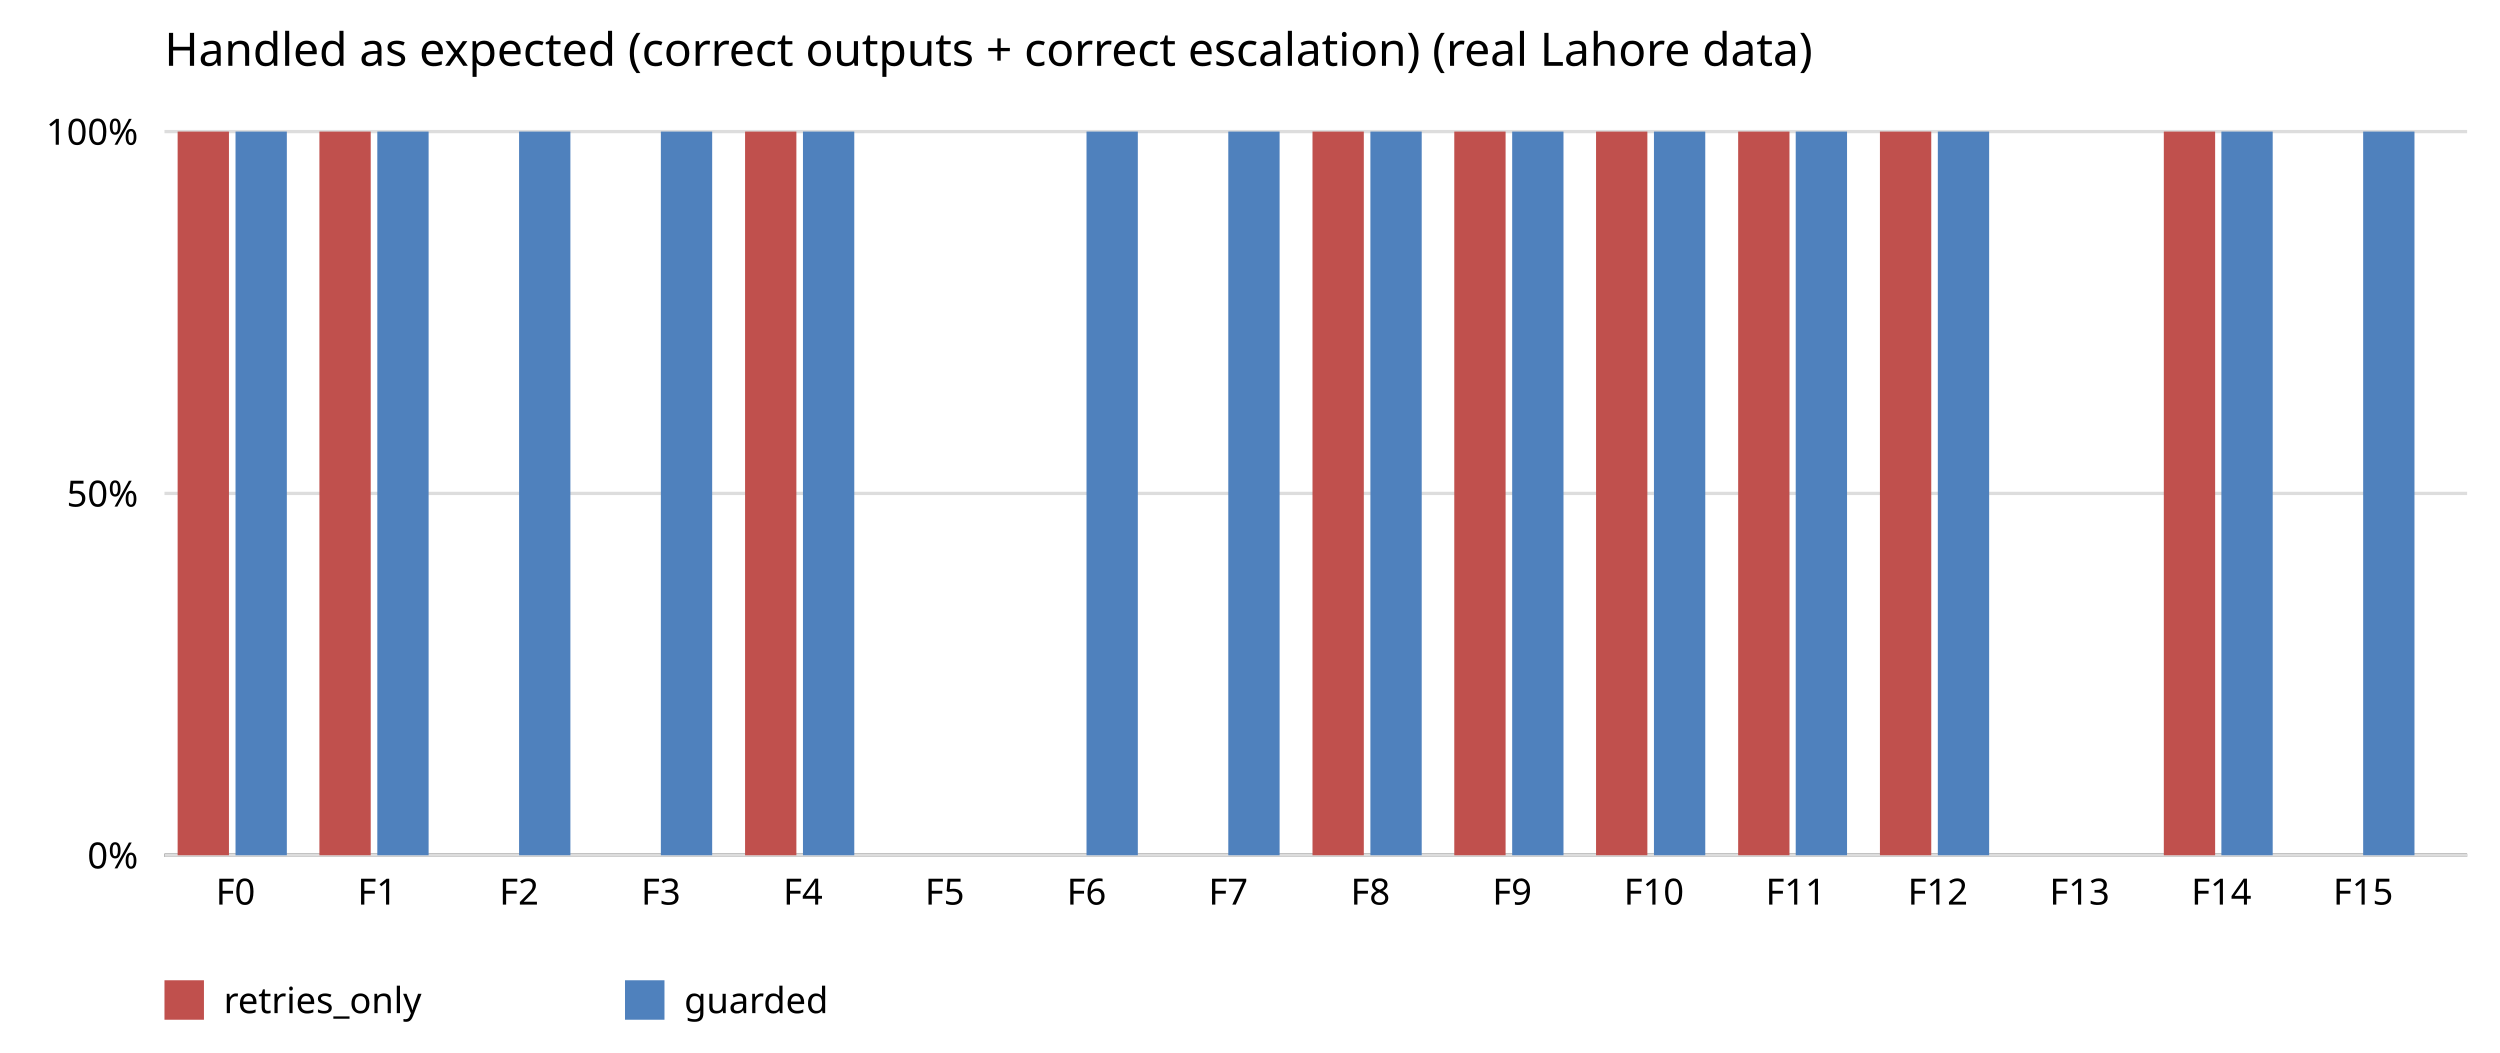
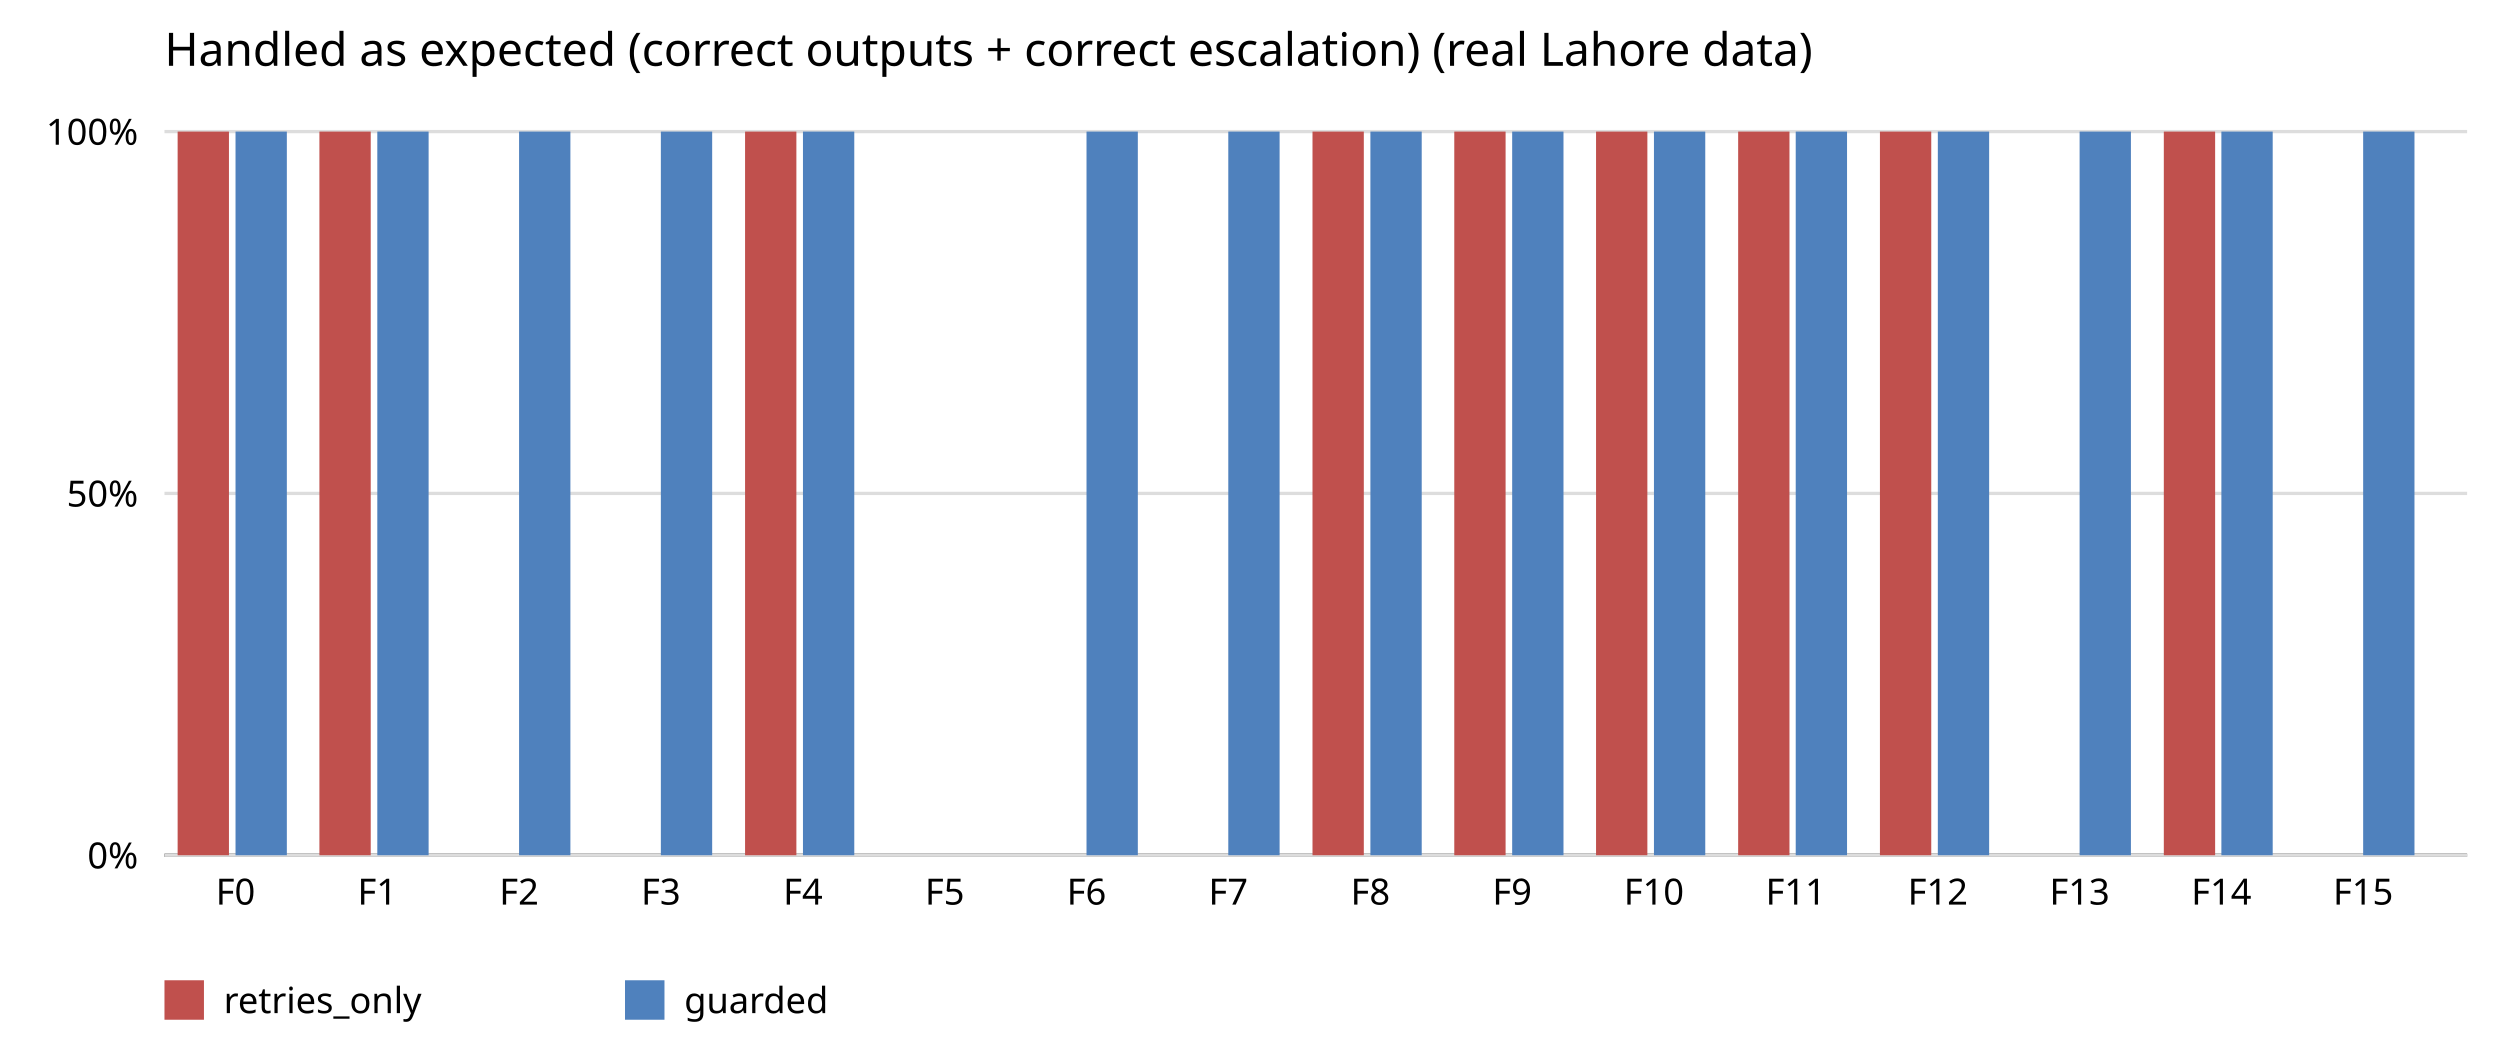
<svg xmlns="http://www.w3.org/2000/svg" width="760" height="320" font-family="sans-serif" font-size="11">
  <text x="50" y="20" font-size="14">Handled as expected (correct outputs + correct escalation) (real Lahore data)</text>
  <line x1="50" y1="260" x2="750" y2="260" stroke="#333" />
  <text x="42" y="264" text-anchor="end">0%</text>
  <line x1="50" y1="260" x2="750" y2="260" stroke="#ddd" />
  <text x="42" y="154.0" text-anchor="end">50%</text>
  <line x1="50" y1="150.0" x2="750" y2="150.0" stroke="#ddd" />
  <text x="42" y="44" text-anchor="end">100%</text>
  <line x1="50" y1="40" x2="750" y2="40" stroke="#ddd" />
  <rect x="54.0" y="40.0" width="15.6" height="220.0" fill="#c0504d" />
  <rect x="71.6" y="40.0" width="15.6" height="220.0" fill="#4f81bd" />
  <text x="71.6" y="275" text-anchor="middle">F0</text>
  <rect x="97.1" y="40.0" width="15.6" height="220.0" fill="#c0504d" />
  <rect x="114.7" y="40.0" width="15.6" height="220.0" fill="#4f81bd" />
  <text x="114.7" y="275" text-anchor="middle">F1</text>
  <rect x="140.2" y="260.0" width="15.6" height="0.0" fill="#c0504d" />
  <rect x="157.8" y="40.0" width="15.6" height="220.0" fill="#4f81bd" />
  <text x="157.8" y="275" text-anchor="middle">F2</text>
  <rect x="183.4" y="260.0" width="15.6" height="0.0" fill="#c0504d" />
  <rect x="200.9" y="40.0" width="15.6" height="220.0" fill="#4f81bd" />
  <text x="200.9" y="275" text-anchor="middle">F3</text>
  <rect x="226.5" y="40.0" width="15.6" height="220.0" fill="#c0504d" />
  <rect x="244.1" y="40.0" width="15.6" height="220.0" fill="#4f81bd" />
  <text x="244.1" y="275" text-anchor="middle">F4</text>
  <rect x="269.6" y="260.0" width="15.6" height="0.0" fill="#c0504d" />
  <rect x="287.2" y="260.0" width="15.6" height="0.0" fill="#4f81bd" />
  <text x="287.2" y="275" text-anchor="middle">F5</text>
  <rect x="312.8" y="260.0" width="15.6" height="0.0" fill="#c0504d" />
  <rect x="330.3" y="40.0" width="15.6" height="220.0" fill="#4f81bd" />
  <text x="330.3" y="275" text-anchor="middle">F6</text>
  <rect x="355.9" y="260.0" width="15.6" height="0.0" fill="#c0504d" />
  <rect x="373.4" y="40.0" width="15.6" height="220.0" fill="#4f81bd" />
  <text x="373.4" y="275" text-anchor="middle">F7</text>
  <rect x="399.0" y="40.0" width="15.6" height="220.0" fill="#c0504d" />
  <rect x="416.6" y="40.0" width="15.6" height="220.0" fill="#4f81bd" />
  <text x="416.6" y="275" text-anchor="middle">F8</text>
  <rect x="442.1" y="40.0" width="15.6" height="220.0" fill="#c0504d" />
  <rect x="459.7" y="40.0" width="15.6" height="220.0" fill="#4f81bd" />
  <text x="459.7" y="275" text-anchor="middle">F9</text>
  <rect x="485.2" y="40.0" width="15.6" height="220.0" fill="#c0504d" />
  <rect x="502.8" y="40.0" width="15.6" height="220.0" fill="#4f81bd" />
  <text x="502.8" y="275" text-anchor="middle">F10</text>
  <rect x="528.4" y="40.0" width="15.6" height="220.0" fill="#c0504d" />
  <rect x="545.9" y="40.0" width="15.6" height="220.0" fill="#4f81bd" />
  <text x="545.9" y="275" text-anchor="middle">F11</text>
  <rect x="571.5" y="40.0" width="15.6" height="220.0" fill="#c0504d" />
  <rect x="589.1" y="40.0" width="15.6" height="220.0" fill="#4f81bd" />
  <text x="589.1" y="275" text-anchor="middle">F12</text>
  <rect x="614.6" y="260.0" width="15.6" height="0.0" fill="#c0504d" />
-   <rect x="632.2" y="260.0" width="15.6" height="0.0" fill="#4f81bd" />
+   <rect x="632.2" y="40.0" width="15.6" height="220.0" fill="#4f81bd" />
  <text x="632.2" y="275" text-anchor="middle">F13</text>
  <rect x="657.8" y="40.0" width="15.6" height="220.0" fill="#c0504d" />
  <rect x="675.3" y="40.0" width="15.6" height="220.0" fill="#4f81bd" />
  <text x="675.3" y="275" text-anchor="middle">F14</text>
  <rect x="700.9" y="260.0" width="15.6" height="0.0" fill="#c0504d" />
  <rect x="718.4" y="40.0" width="15.6" height="220.0" fill="#4f81bd" />
  <text x="718.4" y="275" text-anchor="middle">F15</text>
  <rect x="50" y="298" width="12" height="12" fill="#c0504d" />
  <text x="68" y="308">retries_only</text>
  <rect x="190" y="298" width="12" height="12" fill="#4f81bd" />
  <text x="208" y="308">guarded</text>
</svg>
